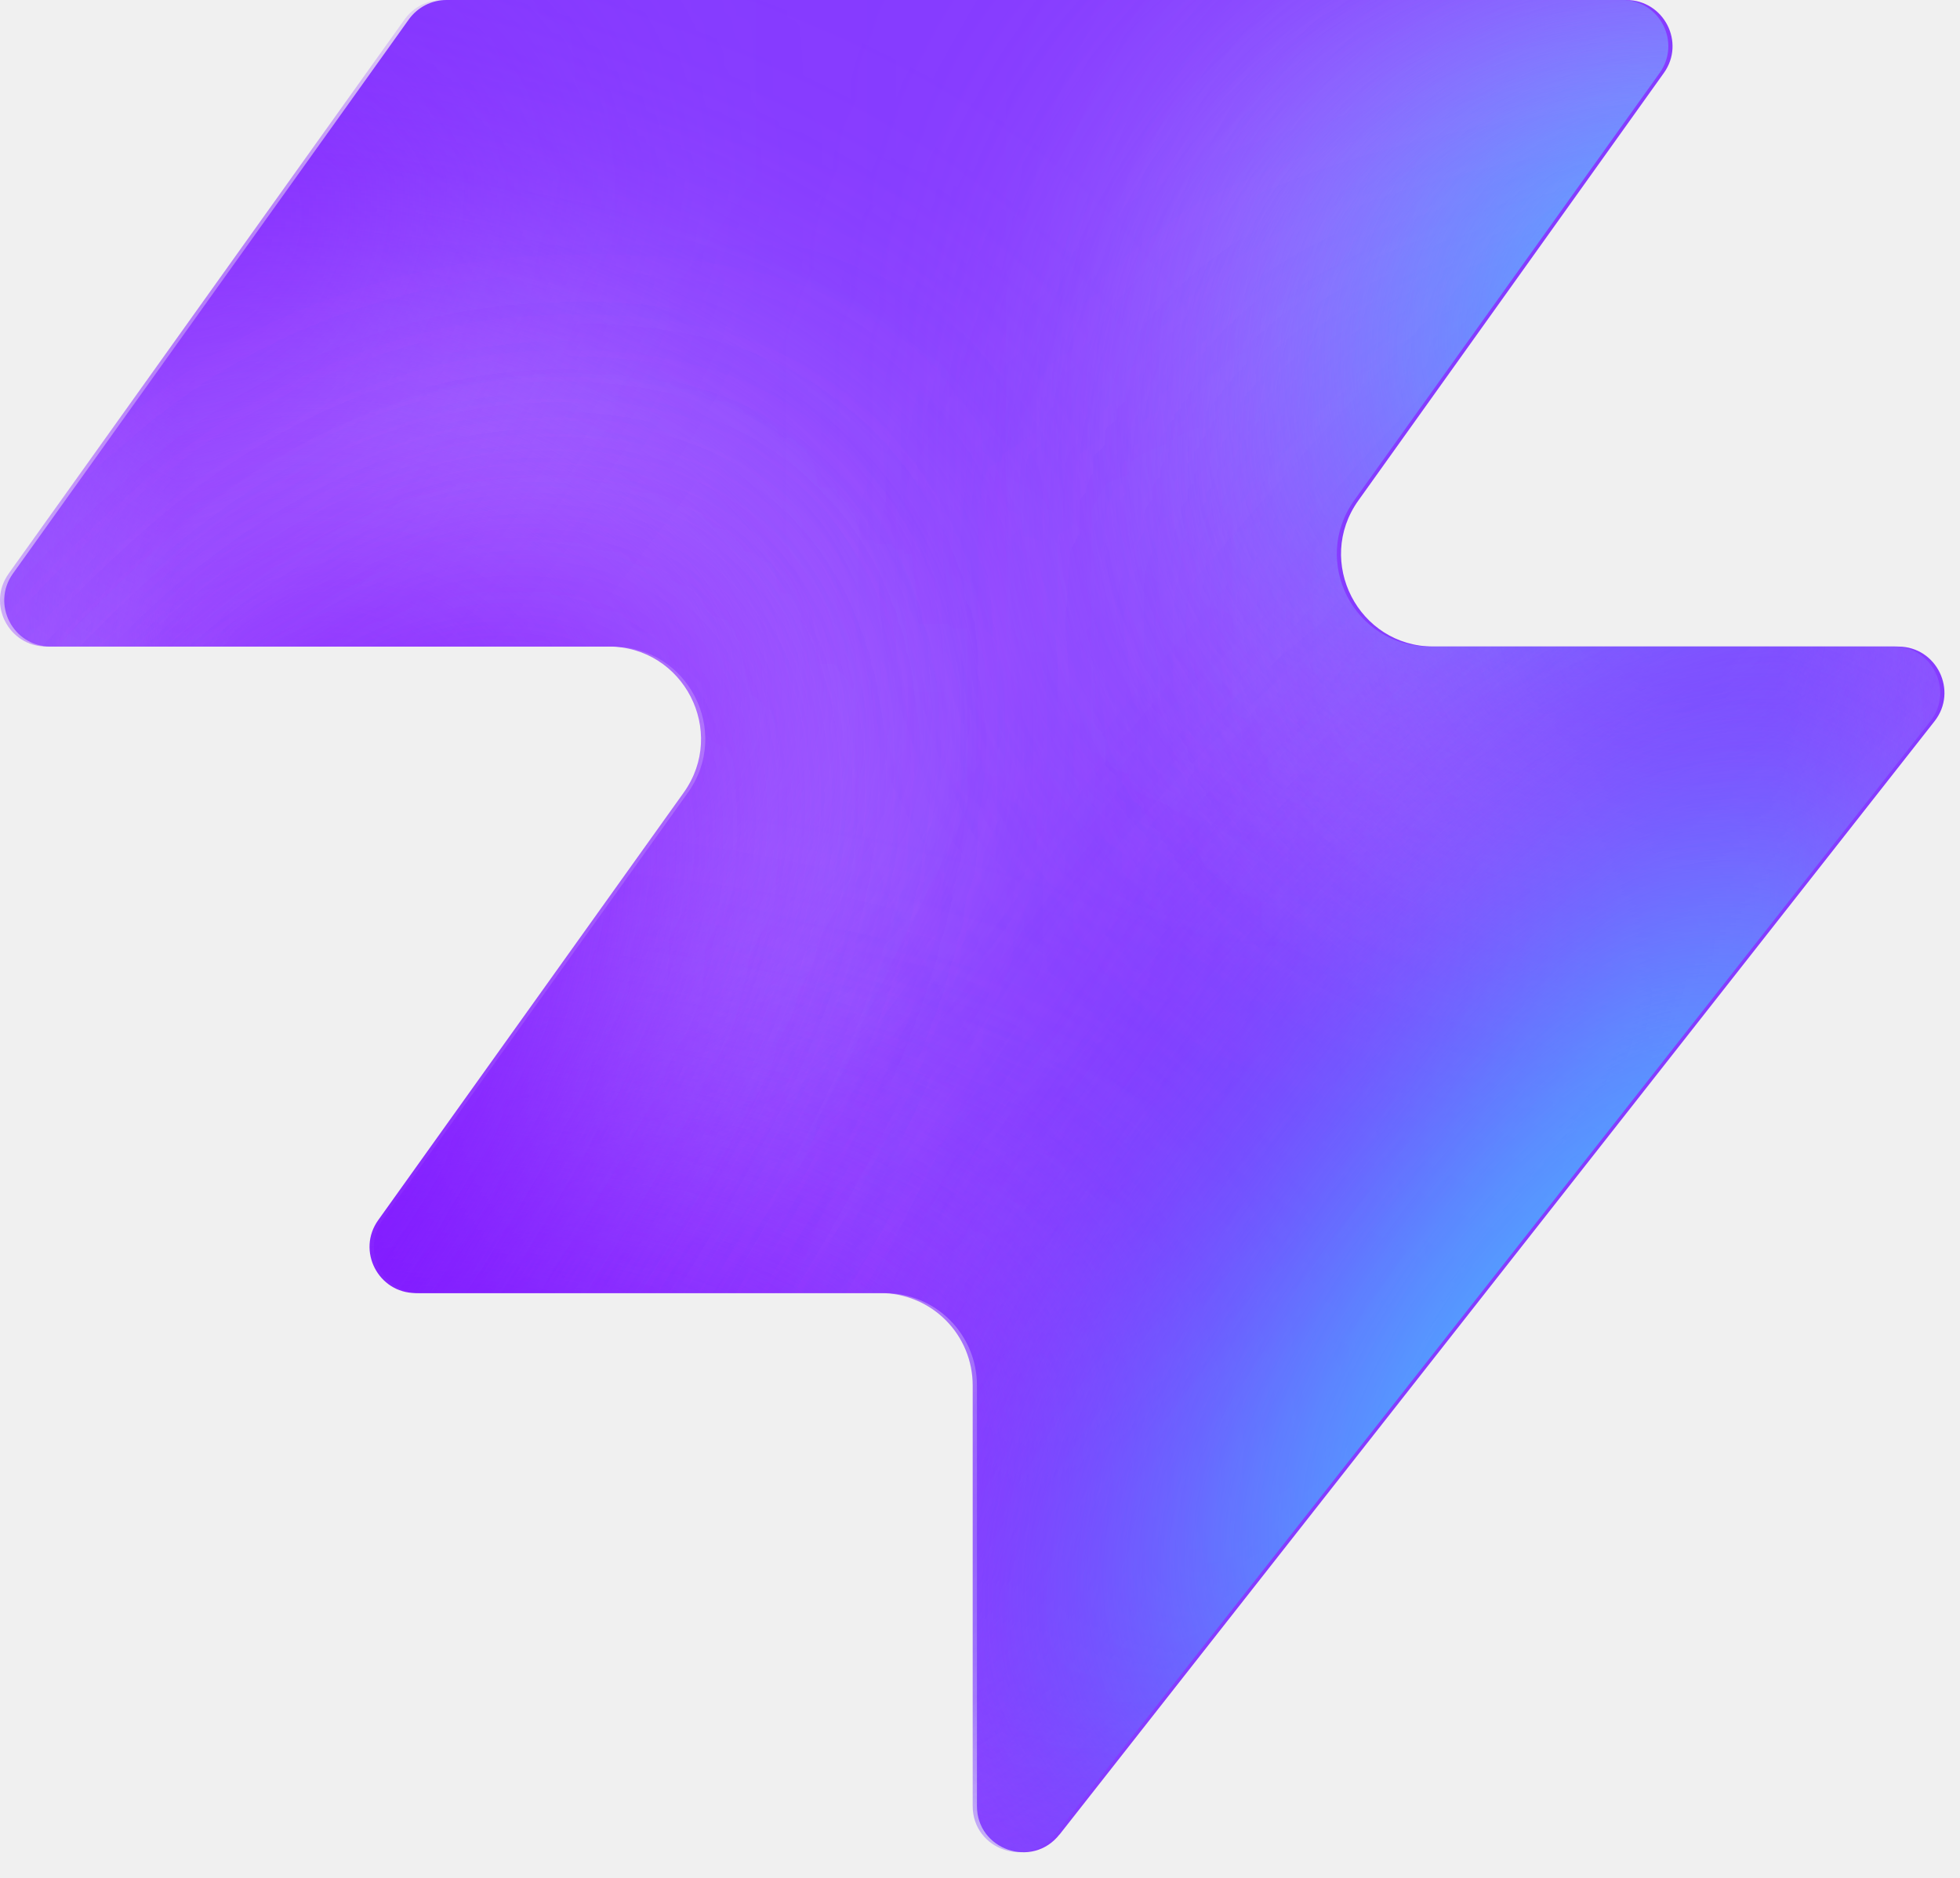
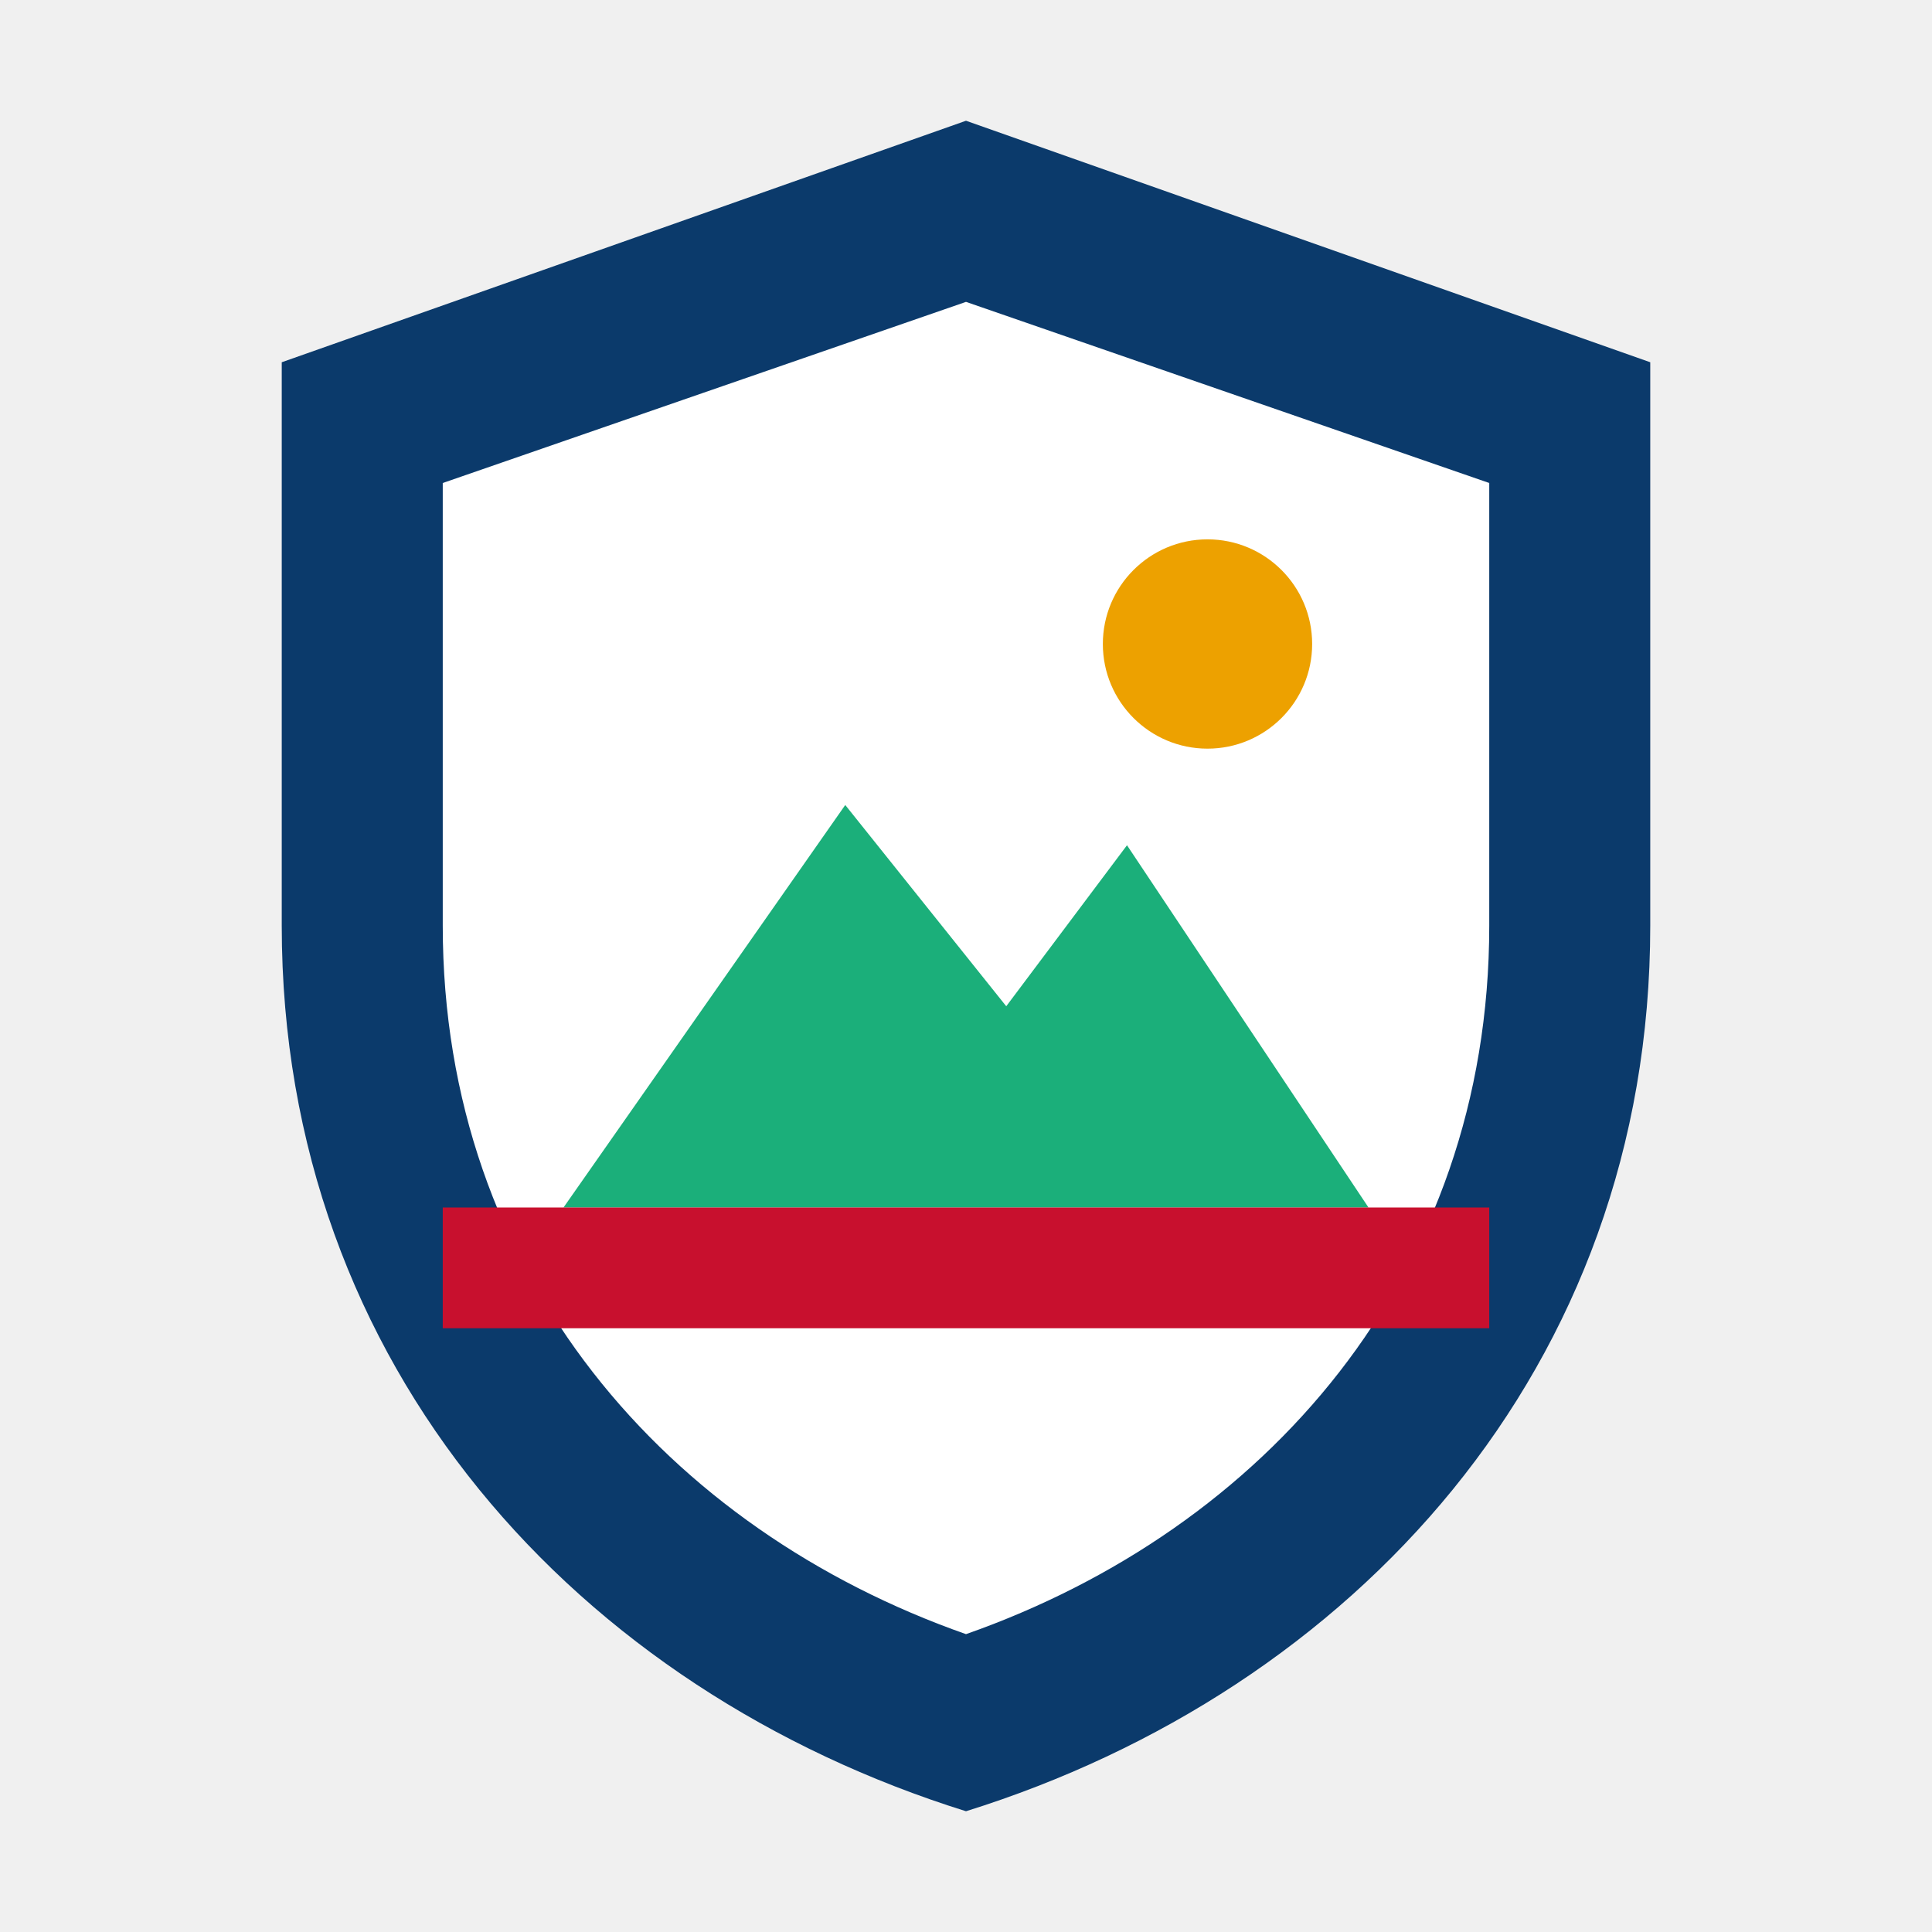
- <svg xmlns="http://www.w3.org/2000/svg" width="48" height="46" fill="none" viewBox="0 0 48 46">
-   <path fill="#863bff" d="M25.946 44.938c-.664.845-2.021.375-2.021-.698V33.937a2.26 2.26 0 0 0-2.262-2.262H10.287c-.92 0-1.456-1.04-.92-1.788l7.48-10.471c1.07-1.497 0-3.578-1.842-3.578H1.237c-.92 0-1.456-1.04-.92-1.788L10.013.474c.214-.297.556-.474.92-.474h28.894c.92 0 1.456 1.04.92 1.788l-7.48 10.471c-1.07 1.498 0 3.579 1.842 3.579h11.377c.943 0 1.473 1.088.89 1.83L25.947 44.94z" style="fill:#863bff;fill:color(display-p3 .525 .23 1);fill-opacity:1" />
-   <mask id="a" width="48" height="46" x="0" y="0" maskUnits="userSpaceOnUse" style="mask-type:alpha">
-     <path fill="#000" d="M25.842 44.938c-.664.844-2.021.375-2.021-.698V33.937a2.26 2.26 0 0 0-2.262-2.262H10.183c-.92 0-1.456-1.04-.92-1.788l7.48-10.471c1.07-1.498 0-3.579-1.842-3.579H1.133c-.92 0-1.456-1.04-.92-1.787L9.91.473c.214-.297.556-.474.92-.474h28.894c.92 0 1.456 1.04.92 1.788l-7.48 10.471c-1.07 1.498 0 3.578 1.842 3.578h11.377c.943 0 1.473 1.088.89 1.832L25.843 44.94z" style="fill:#000;fill-opacity:1" />
-   </mask>
-   <g mask="url(#a)">
-     <g filter="url(#b)">
-       <ellipse cx="5.508" cy="14.704" fill="#ede6ff" rx="5.508" ry="14.704" style="fill:#ede6ff;fill:color(display-p3 .927 .903 1);fill-opacity:1" transform="matrix(.00324 1 1 -.00324 -4.47 31.516)" />
-     </g>
-     <g filter="url(#c)">
-       <ellipse cx="10.399" cy="29.851" fill="#ede6ff" rx="10.399" ry="29.851" style="fill:#ede6ff;fill:color(display-p3 .927 .903 1);fill-opacity:1" transform="matrix(.00324 1 1 -.00324 -39.328 7.883)" />
-     </g>
-     <g filter="url(#d)">
-       <ellipse cx="5.508" cy="30.487" fill="#7e14ff" rx="5.508" ry="30.487" style="fill:#7e14ff;fill:color(display-p3 .492 .077 1);fill-opacity:1" transform="rotate(89.814 -25.913 -14.639)scale(1 -1)" />
-     </g>
-     <g filter="url(#e)">
-       <ellipse cx="5.508" cy="30.599" fill="#7e14ff" rx="5.508" ry="30.599" style="fill:#7e14ff;fill:color(display-p3 .492 .077 1);fill-opacity:1" transform="rotate(89.814 -32.644 -3.334)scale(1 -1)" />
-     </g>
-     <g filter="url(#f)">
-       <ellipse cx="5.508" cy="30.599" fill="#7e14ff" rx="5.508" ry="30.599" style="fill:#7e14ff;fill:color(display-p3 .492 .077 1);fill-opacity:1" transform="matrix(.00324 1 1 -.00324 -34.34 30.47)" />
-     </g>
-     <g filter="url(#g)">
-       <ellipse cx="14.072" cy="22.078" fill="#ede6ff" rx="14.072" ry="22.078" style="fill:#ede6ff;fill:color(display-p3 .927 .903 1);fill-opacity:1" transform="rotate(93.35 24.506 48.493)scale(-1 1)" />
-     </g>
-     <g filter="url(#h)">
-       <ellipse cx="3.47" cy="21.501" fill="#7e14ff" rx="3.47" ry="21.501" style="fill:#7e14ff;fill:color(display-p3 .492 .077 1);fill-opacity:1" transform="rotate(89.009 28.708 47.59)scale(-1 1)" />
-     </g>
-     <g filter="url(#i)">
-       <ellipse cx="3.47" cy="21.501" fill="#7e14ff" rx="3.47" ry="21.501" style="fill:#7e14ff;fill:color(display-p3 .492 .077 1);fill-opacity:1" transform="rotate(89.009 28.708 47.59)scale(-1 1)" />
-     </g>
-     <g filter="url(#j)">
-       <ellipse cx=".387" cy="8.972" fill="#7e14ff" rx="4.407" ry="29.108" style="fill:#7e14ff;fill:color(display-p3 .492 .077 1);fill-opacity:1" transform="rotate(39.51 .387 8.972)" />
-     </g>
-     <g filter="url(#k)">
-       <ellipse cx="47.523" cy="-6.092" fill="#7e14ff" rx="4.407" ry="29.108" style="fill:#7e14ff;fill:color(display-p3 .492 .077 1);fill-opacity:1" transform="rotate(37.892 47.523 -6.092)" />
-     </g>
-     <g filter="url(#l)">
-       <ellipse cx="41.412" cy="6.333" fill="#47bfff" rx="5.971" ry="9.665" style="fill:#47bfff;fill:color(display-p3 .28 .748 1);fill-opacity:1" transform="rotate(37.892 41.412 6.333)" />
-     </g>
-     <g filter="url(#m)">
-       <ellipse cx="-1.879" cy="38.332" fill="#7e14ff" rx="4.407" ry="29.108" style="fill:#7e14ff;fill:color(display-p3 .492 .077 1);fill-opacity:1" transform="rotate(37.892 -1.88 38.332)" />
-     </g>
-     <g filter="url(#n)">
-       <ellipse cx="-1.879" cy="38.332" fill="#7e14ff" rx="4.407" ry="29.108" style="fill:#7e14ff;fill:color(display-p3 .492 .077 1);fill-opacity:1" transform="rotate(37.892 -1.88 38.332)" />
-     </g>
-     <g filter="url(#o)">
-       <ellipse cx="35.651" cy="29.907" fill="#7e14ff" rx="4.407" ry="29.108" style="fill:#7e14ff;fill:color(display-p3 .492 .077 1);fill-opacity:1" transform="rotate(37.892 35.651 29.907)" />
-     </g>
-     <g filter="url(#p)">
-       <ellipse cx="38.418" cy="32.4" fill="#47bfff" rx="5.971" ry="15.297" style="fill:#47bfff;fill:color(display-p3 .28 .748 1);fill-opacity:1" transform="rotate(37.892 38.418 32.4)" />
-     </g>
-   </g>
-   <defs>
-     <filter id="b" width="60.045" height="41.654" x="-19.77" y="16.149" color-interpolation-filters="sRGB" filterUnits="userSpaceOnUse">
-       <feFlood flood-opacity="0" result="BackgroundImageFix" />
-       <feBlend in="SourceGraphic" in2="BackgroundImageFix" result="shape" />
-       <feGaussianBlur result="effect1_foregroundBlur_2002_17158" stdDeviation="7.659" />
-     </filter>
-     <filter id="c" width="90.34" height="51.437" x="-54.613" y="-7.533" color-interpolation-filters="sRGB" filterUnits="userSpaceOnUse">
-       <feFlood flood-opacity="0" result="BackgroundImageFix" />
-       <feBlend in="SourceGraphic" in2="BackgroundImageFix" result="shape" />
-       <feGaussianBlur result="effect1_foregroundBlur_2002_17158" stdDeviation="7.659" />
-     </filter>
-     <filter id="d" width="79.355" height="29.4" x="-49.64" y="2.03" color-interpolation-filters="sRGB" filterUnits="userSpaceOnUse">
-       <feFlood flood-opacity="0" result="BackgroundImageFix" />
-       <feBlend in="SourceGraphic" in2="BackgroundImageFix" result="shape" />
-       <feGaussianBlur result="effect1_foregroundBlur_2002_17158" stdDeviation="4.596" />
-     </filter>
-     <filter id="e" width="79.579" height="29.4" x="-45.045" y="20.029" color-interpolation-filters="sRGB" filterUnits="userSpaceOnUse">
-       <feFlood flood-opacity="0" result="BackgroundImageFix" />
-       <feBlend in="SourceGraphic" in2="BackgroundImageFix" result="shape" />
-       <feGaussianBlur result="effect1_foregroundBlur_2002_17158" stdDeviation="4.596" />
-     </filter>
-     <filter id="f" width="79.579" height="29.4" x="-43.513" y="21.178" color-interpolation-filters="sRGB" filterUnits="userSpaceOnUse">
-       <feFlood flood-opacity="0" result="BackgroundImageFix" />
-       <feBlend in="SourceGraphic" in2="BackgroundImageFix" result="shape" />
-       <feGaussianBlur result="effect1_foregroundBlur_2002_17158" stdDeviation="4.596" />
-     </filter>
-     <filter id="g" width="74.749" height="58.852" x="15.756" y="-17.901" color-interpolation-filters="sRGB" filterUnits="userSpaceOnUse">
-       <feFlood flood-opacity="0" result="BackgroundImageFix" />
-       <feBlend in="SourceGraphic" in2="BackgroundImageFix" result="shape" />
-       <feGaussianBlur result="effect1_foregroundBlur_2002_17158" stdDeviation="7.659" />
-     </filter>
-     <filter id="h" width="61.377" height="25.362" x="23.548" y="2.284" color-interpolation-filters="sRGB" filterUnits="userSpaceOnUse">
-       <feFlood flood-opacity="0" result="BackgroundImageFix" />
-       <feBlend in="SourceGraphic" in2="BackgroundImageFix" result="shape" />
-       <feGaussianBlur result="effect1_foregroundBlur_2002_17158" stdDeviation="4.596" />
-     </filter>
-     <filter id="i" width="61.377" height="25.362" x="23.548" y="2.284" color-interpolation-filters="sRGB" filterUnits="userSpaceOnUse">
-       <feFlood flood-opacity="0" result="BackgroundImageFix" />
-       <feBlend in="SourceGraphic" in2="BackgroundImageFix" result="shape" />
-       <feGaussianBlur result="effect1_foregroundBlur_2002_17158" stdDeviation="4.596" />
-     </filter>
-     <filter id="j" width="56.045" height="63.649" x="-27.636" y="-22.853" color-interpolation-filters="sRGB" filterUnits="userSpaceOnUse">
-       <feFlood flood-opacity="0" result="BackgroundImageFix" />
-       <feBlend in="SourceGraphic" in2="BackgroundImageFix" result="shape" />
-       <feGaussianBlur result="effect1_foregroundBlur_2002_17158" stdDeviation="4.596" />
-     </filter>
-     <filter id="k" width="54.814" height="64.646" x="20.116" y="-38.415" color-interpolation-filters="sRGB" filterUnits="userSpaceOnUse">
-       <feFlood flood-opacity="0" result="BackgroundImageFix" />
-       <feBlend in="SourceGraphic" in2="BackgroundImageFix" result="shape" />
-       <feGaussianBlur result="effect1_foregroundBlur_2002_17158" stdDeviation="4.596" />
-     </filter>
-     <filter id="l" width="33.541" height="35.313" x="24.641" y="-11.323" color-interpolation-filters="sRGB" filterUnits="userSpaceOnUse">
-       <feFlood flood-opacity="0" result="BackgroundImageFix" />
-       <feBlend in="SourceGraphic" in2="BackgroundImageFix" result="shape" />
-       <feGaussianBlur result="effect1_foregroundBlur_2002_17158" stdDeviation="4.596" />
-     </filter>
-     <filter id="m" width="54.814" height="64.646" x="-29.286" y="6.009" color-interpolation-filters="sRGB" filterUnits="userSpaceOnUse">
-       <feFlood flood-opacity="0" result="BackgroundImageFix" />
-       <feBlend in="SourceGraphic" in2="BackgroundImageFix" result="shape" />
-       <feGaussianBlur result="effect1_foregroundBlur_2002_17158" stdDeviation="4.596" />
-     </filter>
-     <filter id="n" width="54.814" height="64.646" x="-29.286" y="6.009" color-interpolation-filters="sRGB" filterUnits="userSpaceOnUse">
-       <feFlood flood-opacity="0" result="BackgroundImageFix" />
-       <feBlend in="SourceGraphic" in2="BackgroundImageFix" result="shape" />
-       <feGaussianBlur result="effect1_foregroundBlur_2002_17158" stdDeviation="4.596" />
-     </filter>
-     <filter id="o" width="54.814" height="64.646" x="8.244" y="-2.416" color-interpolation-filters="sRGB" filterUnits="userSpaceOnUse">
-       <feFlood flood-opacity="0" result="BackgroundImageFix" />
-       <feBlend in="SourceGraphic" in2="BackgroundImageFix" result="shape" />
-       <feGaussianBlur result="effect1_foregroundBlur_2002_17158" stdDeviation="4.596" />
-     </filter>
-     <filter id="p" width="39.409" height="43.623" x="18.713" y="10.588" color-interpolation-filters="sRGB" filterUnits="userSpaceOnUse">
-       <feFlood flood-opacity="0" result="BackgroundImageFix" />
-       <feBlend in="SourceGraphic" in2="BackgroundImageFix" result="shape" />
-       <feGaussianBlur result="effect1_foregroundBlur_2002_17158" stdDeviation="4.596" />
-     </filter>
-   </defs>
+ <svg xmlns="http://www.w3.org/2000/svg" width="48" height="48" viewBox="0 0 48 48">
+   <path d="M24 3 41 9v14c0 11-7.4 19-17 22C14.4 42 7 34 7 23V9z" fill="#0b3a6b" />
+   <path d="M24 7.5 37 12v11c0 8.7-5.6 15-13 17.6C16.6 38 11 31.7 11 23V12z" fill="#fff" />
+   <path d="M14 30 21 20l4 5 3-4 6 9z" fill="#1baf7a" />
+   <circle cx="30" cy="16" r="2.6" fill="#eda100" />
+   <rect x="11" y="30" width="26" height="3" fill="#c8102e" />
</svg>
